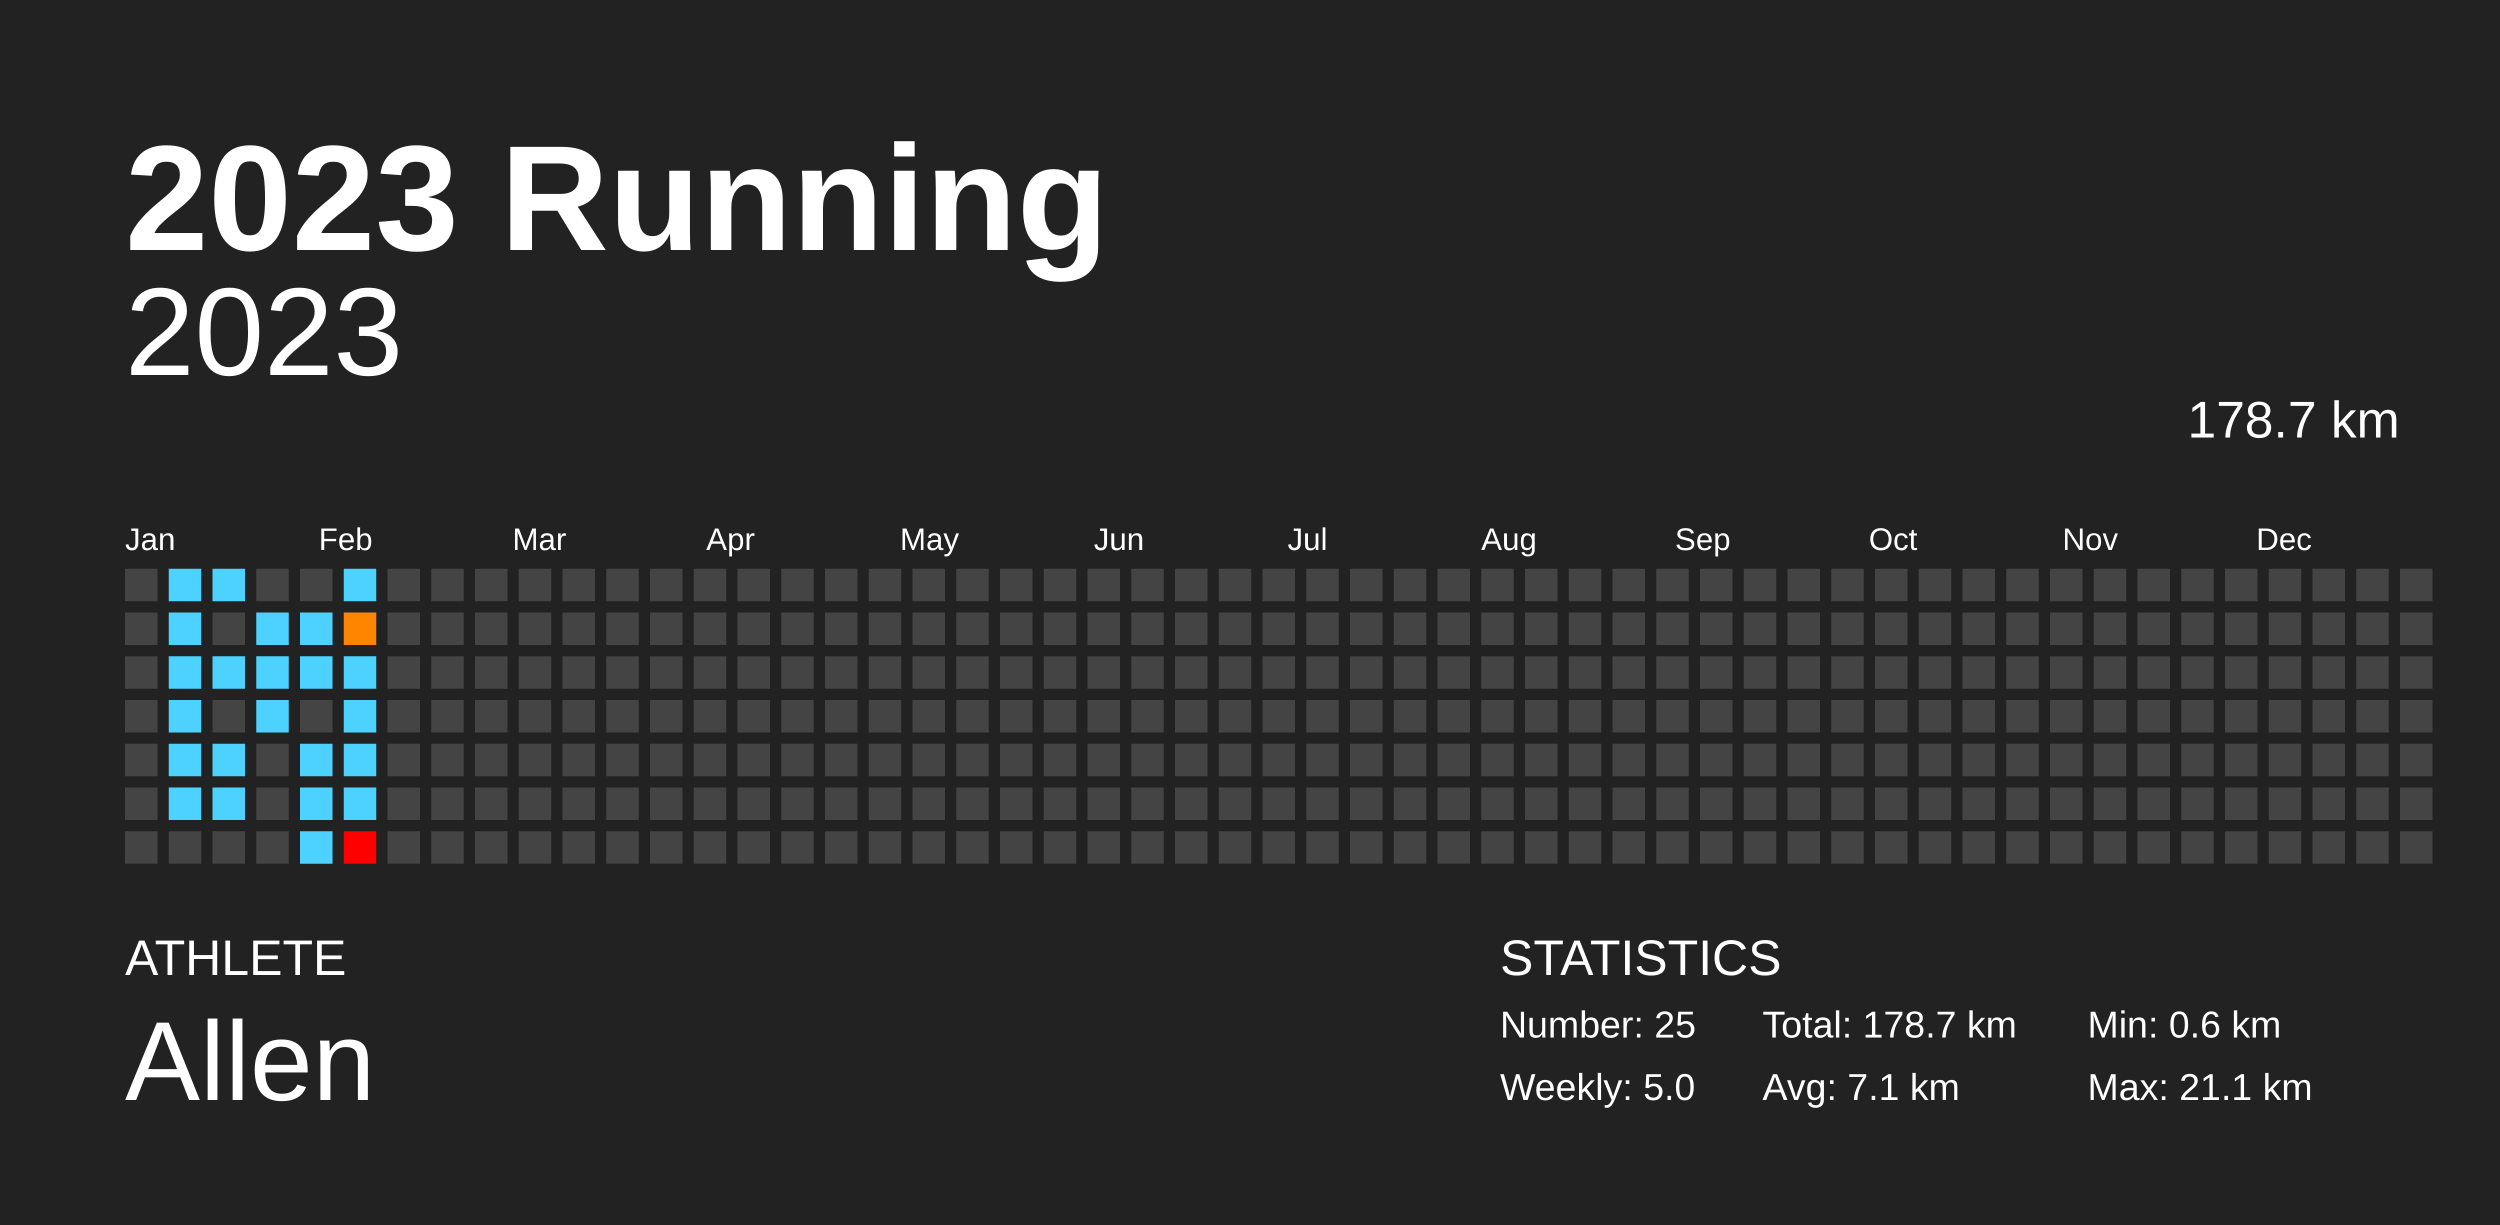
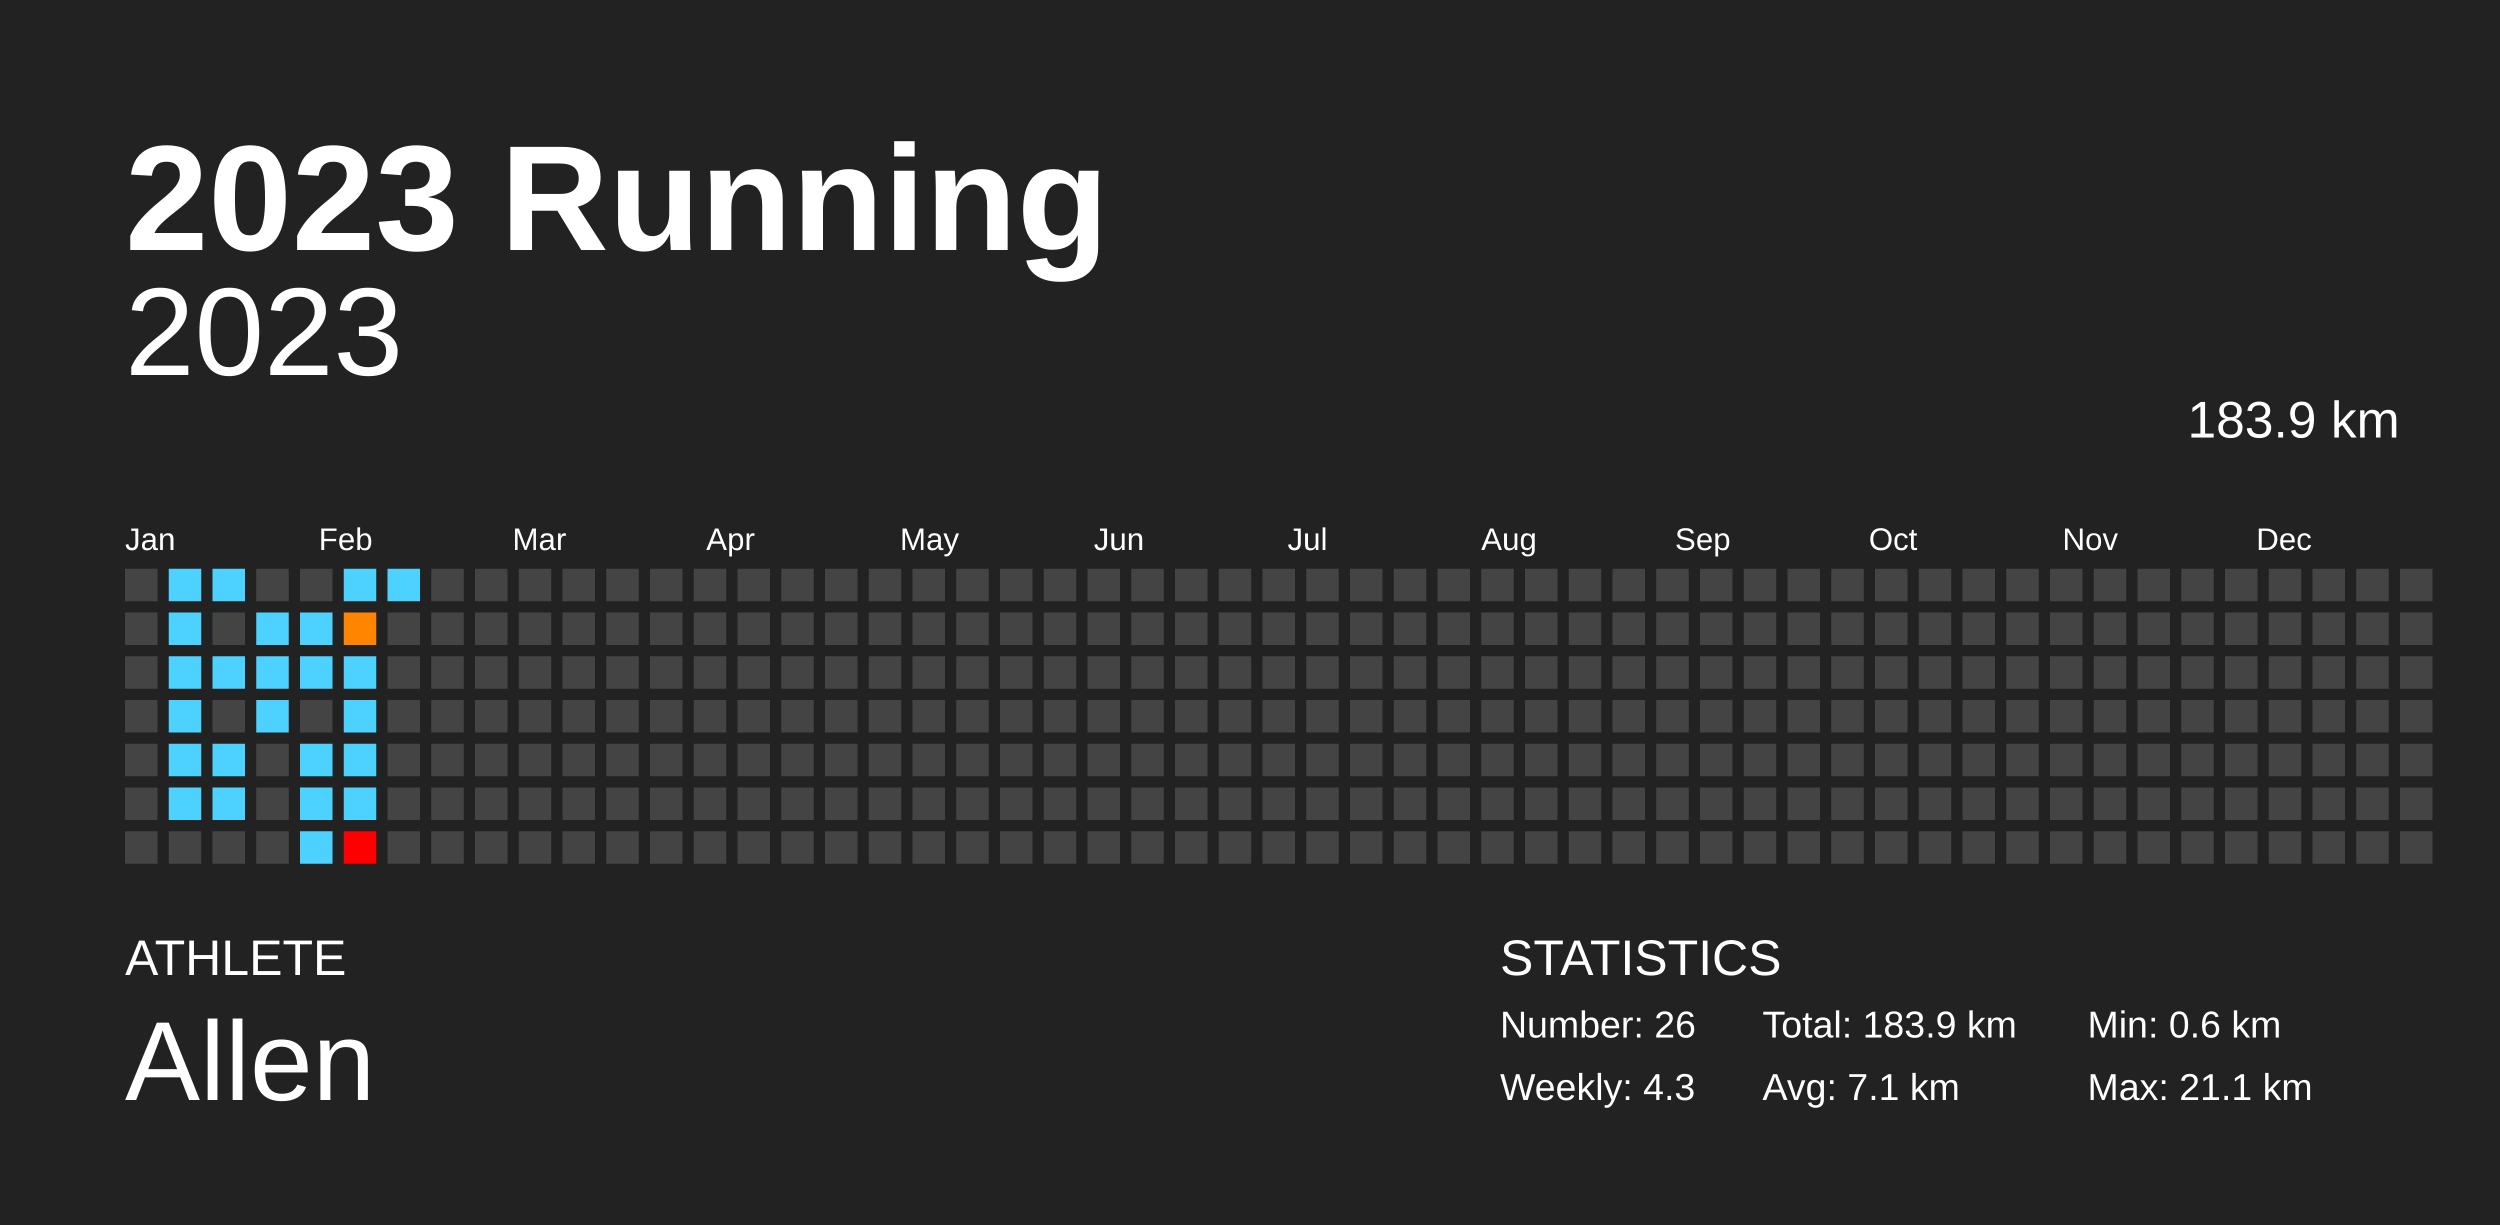
<svg xmlns="http://www.w3.org/2000/svg" baseProfile="full" height="98mm" version="1.1" viewBox="0,0,200,98" width="200mm">
  <defs />
  <rect fill="#222222" height="98" width="200" x="0" y="0" />
  <text fill="#FFFFFF" style="font-size:12px; font-family:Arial; font-weight:bold;" x="10" y="20">2023 Running</text>
  <text fill="#FFFFFF" style="font-size:4px; font-family:Arial" x="10" y="78">ATHLETE</text>
  <text fill="#FFFFFF" style="font-size:9px; font-family:Arial" x="10" y="88">Allen</text>
  <text fill="#FFFFFF" style="font-size:4px; font-family:Arial" x="120" y="78">STATISTICS</text>
-   <text fill="#FFFFFF" style="font-size:3px; font-family:Arial" x="120" y="83">Number: 25</text>
-   <text fill="#FFFFFF" style="font-size:3px; font-family:Arial" x="120" y="88">Weekly: 5.0</text>
-   <text fill="#FFFFFF" style="font-size:3px; font-family:Arial" x="141" y="83">Total: 178.7 km</text>
+   <text fill="#FFFFFF" style="font-size:3px; font-family:Arial" x="120" y="83">Number: 26</text>
+   <text fill="#FFFFFF" style="font-size:3px; font-family:Arial" x="120" y="88">Weekly: 4.3</text>
+   <text fill="#FFFFFF" style="font-size:3px; font-family:Arial" x="141" y="83">Total: 183.9 km</text>
  <text fill="#FFFFFF" style="font-size:3px; font-family:Arial" x="141" y="88">Avg: 7.1 km</text>
  <text fill="#FFFFFF" style="font-size:3px; font-family:Arial" x="167" y="83">Min: 0.6 km</text>
  <text fill="#FFFFFF" style="font-size:3px; font-family:Arial" x="167" y="88">Max: 21.1 km</text>
  <text alignment-baseline="hanging" fill="#FFFFFF" style="font-size:10.0px; font-family:Arial;" x="10" y="30">2023</text>
-   <text alignment-baseline="hanging" fill="#FFFFFF" style="font-size:4.125px; font-family:Arial;" x="175" y="35">178.7 km</text>
+   <text alignment-baseline="hanging" fill="#FFFFFF" style="font-size:4.125px; font-family:Arial;" x="175" y="35">183.9 km</text>
  <text fill="#FFFFFF" style="font-size:2.5px; font-family:Arial" x="10.0" y="44">Jan</text>
  <text fill="#FFFFFF" style="font-size:2.5px; font-family:Arial" x="25.5" y="44">Feb</text>
  <text fill="#FFFFFF" style="font-size:2.5px; font-family:Arial" x="41.0" y="44">Mar</text>
  <text fill="#FFFFFF" style="font-size:2.5px; font-family:Arial" x="56.5" y="44">Apr</text>
  <text fill="#FFFFFF" style="font-size:2.5px; font-family:Arial" x="72.0" y="44">May</text>
  <text fill="#FFFFFF" style="font-size:2.5px; font-family:Arial" x="87.5" y="44">Jun</text>
  <text fill="#FFFFFF" style="font-size:2.5px; font-family:Arial" x="103.0" y="44">Jul</text>
  <text fill="#FFFFFF" style="font-size:2.5px; font-family:Arial" x="118.5" y="44">Aug</text>
  <text fill="#FFFFFF" style="font-size:2.5px; font-family:Arial" x="134.0" y="44">Sep</text>
  <text fill="#FFFFFF" style="font-size:2.5px; font-family:Arial" x="149.5" y="44">Oct</text>
  <text fill="#FFFFFF" style="font-size:2.5px; font-family:Arial" x="165.0" y="44">Nov</text>
  <text fill="#FFFFFF" style="font-size:2.5px; font-family:Arial" x="180.5" y="44">Dec</text>
  <rect fill="#444444" height="2.6" width="2.6" x="10.0" y="45.5" />
  <rect fill="#444444" height="2.6" width="2.6" x="10.0" y="49.0" />
  <rect fill="#444444" height="2.6" width="2.6" x="10.0" y="52.5" />
  <rect fill="#444444" height="2.6" width="2.6" x="10.0" y="56.0" />
  <rect fill="#444444" height="2.6" width="2.6" x="10.0" y="59.5" />
  <rect fill="#444444" height="2.6" width="2.6" x="10.0" y="63.0" />
  <rect fill="#444444" height="2.6" width="2.6" x="10.0" y="66.5" />
  <rect fill="#4dd2ff" height="2.6" width="2.6" x="13.5" y="45.5" />
  <rect fill="#4dd2ff" height="2.6" width="2.6" x="13.5" y="49.0" />
  <rect fill="#4dd2ff" height="2.6" width="2.6" x="13.5" y="52.5" />
  <rect fill="#4dd2ff" height="2.6" width="2.6" x="13.5" y="56.0" />
  <rect fill="#4dd2ff" height="2.6" width="2.6" x="13.5" y="59.5" />
  <rect fill="#4dd2ff" height="2.6" width="2.6" x="13.5" y="63.0" />
  <rect fill="#444444" height="2.6" width="2.6" x="13.5" y="66.5" />
  <rect fill="#4dd2ff" height="2.6" width="2.6" x="17.0" y="45.5" />
  <rect fill="#444444" height="2.6" width="2.6" x="17.0" y="49.0" />
  <rect fill="#4dd2ff" height="2.6" width="2.6" x="17.0" y="52.5" />
  <rect fill="#444444" height="2.6" width="2.6" x="17.0" y="56.0" />
  <rect fill="#4dd2ff" height="2.6" width="2.6" x="17.0" y="59.5" />
  <rect fill="#4dd2ff" height="2.6" width="2.6" x="17.0" y="63.0" />
  <rect fill="#444444" height="2.6" width="2.6" x="17.0" y="66.5" />
  <rect fill="#444444" height="2.6" width="2.6" x="20.5" y="45.5" />
  <rect fill="#4dd2ff" height="2.6" width="2.6" x="20.5" y="49.0" />
  <rect fill="#4dd2ff" height="2.6" width="2.6" x="20.5" y="52.5" />
  <rect fill="#4dd2ff" height="2.6" width="2.6" x="20.5" y="56.0" />
  <rect fill="#444444" height="2.6" width="2.6" x="20.5" y="59.5" />
  <rect fill="#444444" height="2.6" width="2.6" x="20.5" y="63.0" />
  <rect fill="#444444" height="2.6" width="2.6" x="20.5" y="66.5" />
  <rect fill="#444444" height="2.6" width="2.6" x="24.0" y="45.5" />
  <rect fill="#4dd2ff" height="2.6" width="2.6" x="24.0" y="49.0" />
  <rect fill="#4dd2ff" height="2.6" width="2.6" x="24.0" y="52.5" />
  <rect fill="#444444" height="2.6" width="2.6" x="24.0" y="56.0" />
  <rect fill="#4dd2ff" height="2.6" width="2.6" x="24.0" y="59.5" />
  <rect fill="#4dd2ff" height="2.6" width="2.6" x="24.0" y="63.0" />
  <rect fill="#4dd2ff" height="2.6" width="2.6" x="24.0" y="66.5" />
  <rect fill="#4dd2ff" height="2.6" width="2.6" x="27.5" y="45.5" />
  <rect fill="#ff8500" height="2.6" width="2.6" x="27.5" y="49.0" />
  <rect fill="#4dd2ff" height="2.6" width="2.6" x="27.5" y="52.5" />
  <rect fill="#4dd2ff" height="2.6" width="2.6" x="27.5" y="56.0" />
  <rect fill="#4dd2ff" height="2.6" width="2.6" x="27.5" y="59.5" />
  <rect fill="#4dd2ff" height="2.6" width="2.6" x="27.5" y="63.0" />
  <rect fill="red" height="2.6" width="2.6" x="27.5" y="66.5" />
-   <rect fill="#444444" height="2.6" width="2.6" x="31.0" y="45.5" />
+   <rect fill="#4dd2ff" height="2.6" width="2.6" x="31.0" y="45.5" />
  <rect fill="#444444" height="2.6" width="2.6" x="31.0" y="49.0" />
  <rect fill="#444444" height="2.6" width="2.6" x="31.0" y="52.5" />
  <rect fill="#444444" height="2.6" width="2.6" x="31.0" y="56.0" />
  <rect fill="#444444" height="2.6" width="2.6" x="31.0" y="59.5" />
  <rect fill="#444444" height="2.6" width="2.6" x="31.0" y="63.0" />
  <rect fill="#444444" height="2.6" width="2.6" x="31.0" y="66.5" />
  <rect fill="#444444" height="2.6" width="2.6" x="34.5" y="45.5" />
  <rect fill="#444444" height="2.6" width="2.6" x="34.5" y="49.0" />
  <rect fill="#444444" height="2.6" width="2.6" x="34.5" y="52.5" />
  <rect fill="#444444" height="2.6" width="2.6" x="34.5" y="56.0" />
  <rect fill="#444444" height="2.6" width="2.6" x="34.5" y="59.5" />
  <rect fill="#444444" height="2.6" width="2.6" x="34.5" y="63.0" />
  <rect fill="#444444" height="2.6" width="2.6" x="34.5" y="66.5" />
  <rect fill="#444444" height="2.6" width="2.6" x="38.0" y="45.5" />
  <rect fill="#444444" height="2.6" width="2.6" x="38.0" y="49.0" />
  <rect fill="#444444" height="2.6" width="2.6" x="38.0" y="52.5" />
  <rect fill="#444444" height="2.6" width="2.6" x="38.0" y="56.0" />
  <rect fill="#444444" height="2.6" width="2.6" x="38.0" y="59.5" />
  <rect fill="#444444" height="2.6" width="2.6" x="38.0" y="63.0" />
  <rect fill="#444444" height="2.6" width="2.6" x="38.0" y="66.5" />
  <rect fill="#444444" height="2.6" width="2.6" x="41.5" y="45.5" />
  <rect fill="#444444" height="2.6" width="2.6" x="41.5" y="49.0" />
  <rect fill="#444444" height="2.6" width="2.6" x="41.5" y="52.5" />
  <rect fill="#444444" height="2.6" width="2.6" x="41.5" y="56.0" />
  <rect fill="#444444" height="2.6" width="2.6" x="41.5" y="59.5" />
  <rect fill="#444444" height="2.6" width="2.6" x="41.5" y="63.0" />
  <rect fill="#444444" height="2.6" width="2.6" x="41.5" y="66.5" />
  <rect fill="#444444" height="2.6" width="2.6" x="45.0" y="45.5" />
  <rect fill="#444444" height="2.6" width="2.6" x="45.0" y="49.0" />
  <rect fill="#444444" height="2.6" width="2.6" x="45.0" y="52.5" />
  <rect fill="#444444" height="2.6" width="2.6" x="45.0" y="56.0" />
  <rect fill="#444444" height="2.6" width="2.6" x="45.0" y="59.5" />
  <rect fill="#444444" height="2.6" width="2.6" x="45.0" y="63.0" />
  <rect fill="#444444" height="2.6" width="2.6" x="45.0" y="66.5" />
  <rect fill="#444444" height="2.6" width="2.6" x="48.5" y="45.5" />
  <rect fill="#444444" height="2.6" width="2.6" x="48.5" y="49.0" />
  <rect fill="#444444" height="2.6" width="2.6" x="48.5" y="52.5" />
  <rect fill="#444444" height="2.6" width="2.6" x="48.5" y="56.0" />
  <rect fill="#444444" height="2.6" width="2.6" x="48.5" y="59.5" />
  <rect fill="#444444" height="2.6" width="2.6" x="48.5" y="63.0" />
  <rect fill="#444444" height="2.6" width="2.6" x="48.5" y="66.5" />
  <rect fill="#444444" height="2.6" width="2.6" x="52.0" y="45.5" />
  <rect fill="#444444" height="2.6" width="2.6" x="52.0" y="49.0" />
  <rect fill="#444444" height="2.6" width="2.6" x="52.0" y="52.5" />
  <rect fill="#444444" height="2.6" width="2.6" x="52.0" y="56.0" />
  <rect fill="#444444" height="2.6" width="2.6" x="52.0" y="59.5" />
  <rect fill="#444444" height="2.6" width="2.6" x="52.0" y="63.0" />
  <rect fill="#444444" height="2.6" width="2.6" x="52.0" y="66.5" />
  <rect fill="#444444" height="2.6" width="2.6" x="55.5" y="45.5" />
  <rect fill="#444444" height="2.6" width="2.6" x="55.5" y="49.0" />
  <rect fill="#444444" height="2.6" width="2.6" x="55.5" y="52.5" />
  <rect fill="#444444" height="2.6" width="2.6" x="55.5" y="56.0" />
  <rect fill="#444444" height="2.6" width="2.6" x="55.5" y="59.5" />
  <rect fill="#444444" height="2.6" width="2.6" x="55.5" y="63.0" />
  <rect fill="#444444" height="2.6" width="2.6" x="55.5" y="66.5" />
  <rect fill="#444444" height="2.6" width="2.6" x="59.0" y="45.5" />
  <rect fill="#444444" height="2.6" width="2.6" x="59.0" y="49.0" />
  <rect fill="#444444" height="2.6" width="2.6" x="59.0" y="52.5" />
  <rect fill="#444444" height="2.6" width="2.6" x="59.0" y="56.0" />
  <rect fill="#444444" height="2.6" width="2.6" x="59.0" y="59.5" />
  <rect fill="#444444" height="2.6" width="2.6" x="59.0" y="63.0" />
  <rect fill="#444444" height="2.6" width="2.6" x="59.0" y="66.5" />
  <rect fill="#444444" height="2.6" width="2.6" x="62.5" y="45.5" />
  <rect fill="#444444" height="2.6" width="2.6" x="62.5" y="49.0" />
  <rect fill="#444444" height="2.6" width="2.6" x="62.5" y="52.5" />
  <rect fill="#444444" height="2.6" width="2.6" x="62.5" y="56.0" />
  <rect fill="#444444" height="2.6" width="2.6" x="62.5" y="59.5" />
  <rect fill="#444444" height="2.6" width="2.6" x="62.5" y="63.0" />
  <rect fill="#444444" height="2.6" width="2.6" x="62.5" y="66.5" />
  <rect fill="#444444" height="2.6" width="2.6" x="66.0" y="45.5" />
  <rect fill="#444444" height="2.6" width="2.6" x="66.0" y="49.0" />
  <rect fill="#444444" height="2.6" width="2.6" x="66.0" y="52.5" />
  <rect fill="#444444" height="2.6" width="2.6" x="66.0" y="56.0" />
  <rect fill="#444444" height="2.6" width="2.6" x="66.0" y="59.5" />
  <rect fill="#444444" height="2.6" width="2.6" x="66.0" y="63.0" />
  <rect fill="#444444" height="2.6" width="2.6" x="66.0" y="66.5" />
  <rect fill="#444444" height="2.6" width="2.6" x="69.5" y="45.5" />
  <rect fill="#444444" height="2.6" width="2.6" x="69.5" y="49.0" />
  <rect fill="#444444" height="2.6" width="2.6" x="69.5" y="52.5" />
  <rect fill="#444444" height="2.6" width="2.6" x="69.5" y="56.0" />
  <rect fill="#444444" height="2.6" width="2.6" x="69.5" y="59.5" />
  <rect fill="#444444" height="2.6" width="2.6" x="69.5" y="63.0" />
  <rect fill="#444444" height="2.6" width="2.6" x="69.5" y="66.5" />
  <rect fill="#444444" height="2.6" width="2.6" x="73.0" y="45.5" />
  <rect fill="#444444" height="2.6" width="2.6" x="73.0" y="49.0" />
  <rect fill="#444444" height="2.6" width="2.6" x="73.0" y="52.5" />
  <rect fill="#444444" height="2.6" width="2.6" x="73.0" y="56.0" />
  <rect fill="#444444" height="2.6" width="2.6" x="73.0" y="59.5" />
  <rect fill="#444444" height="2.6" width="2.6" x="73.0" y="63.0" />
  <rect fill="#444444" height="2.6" width="2.6" x="73.0" y="66.5" />
  <rect fill="#444444" height="2.6" width="2.6" x="76.5" y="45.5" />
  <rect fill="#444444" height="2.6" width="2.6" x="76.5" y="49.0" />
  <rect fill="#444444" height="2.6" width="2.6" x="76.5" y="52.5" />
  <rect fill="#444444" height="2.6" width="2.6" x="76.5" y="56.0" />
  <rect fill="#444444" height="2.6" width="2.6" x="76.5" y="59.5" />
  <rect fill="#444444" height="2.6" width="2.6" x="76.5" y="63.0" />
  <rect fill="#444444" height="2.6" width="2.6" x="76.5" y="66.5" />
  <rect fill="#444444" height="2.6" width="2.6" x="80.0" y="45.5" />
  <rect fill="#444444" height="2.6" width="2.6" x="80.0" y="49.0" />
  <rect fill="#444444" height="2.6" width="2.6" x="80.0" y="52.5" />
  <rect fill="#444444" height="2.6" width="2.6" x="80.0" y="56.0" />
  <rect fill="#444444" height="2.6" width="2.6" x="80.0" y="59.5" />
  <rect fill="#444444" height="2.6" width="2.6" x="80.0" y="63.0" />
  <rect fill="#444444" height="2.6" width="2.6" x="80.0" y="66.5" />
  <rect fill="#444444" height="2.6" width="2.6" x="83.5" y="45.5" />
  <rect fill="#444444" height="2.6" width="2.6" x="83.5" y="49.0" />
  <rect fill="#444444" height="2.6" width="2.6" x="83.5" y="52.5" />
  <rect fill="#444444" height="2.6" width="2.6" x="83.5" y="56.0" />
  <rect fill="#444444" height="2.6" width="2.6" x="83.5" y="59.5" />
  <rect fill="#444444" height="2.6" width="2.6" x="83.5" y="63.0" />
  <rect fill="#444444" height="2.6" width="2.6" x="83.5" y="66.5" />
  <rect fill="#444444" height="2.6" width="2.6" x="87.0" y="45.5" />
  <rect fill="#444444" height="2.6" width="2.6" x="87.0" y="49.0" />
  <rect fill="#444444" height="2.6" width="2.6" x="87.0" y="52.5" />
  <rect fill="#444444" height="2.6" width="2.6" x="87.0" y="56.0" />
  <rect fill="#444444" height="2.6" width="2.6" x="87.0" y="59.5" />
  <rect fill="#444444" height="2.6" width="2.6" x="87.0" y="63.0" />
  <rect fill="#444444" height="2.6" width="2.6" x="87.0" y="66.5" />
  <rect fill="#444444" height="2.6" width="2.6" x="90.5" y="45.5" />
  <rect fill="#444444" height="2.6" width="2.6" x="90.5" y="49.0" />
  <rect fill="#444444" height="2.6" width="2.6" x="90.5" y="52.5" />
  <rect fill="#444444" height="2.6" width="2.6" x="90.5" y="56.0" />
  <rect fill="#444444" height="2.6" width="2.6" x="90.5" y="59.5" />
  <rect fill="#444444" height="2.6" width="2.6" x="90.5" y="63.0" />
  <rect fill="#444444" height="2.6" width="2.6" x="90.5" y="66.5" />
  <rect fill="#444444" height="2.6" width="2.6" x="94.0" y="45.5" />
  <rect fill="#444444" height="2.6" width="2.6" x="94.0" y="49.0" />
  <rect fill="#444444" height="2.6" width="2.6" x="94.0" y="52.5" />
  <rect fill="#444444" height="2.6" width="2.6" x="94.0" y="56.0" />
  <rect fill="#444444" height="2.6" width="2.6" x="94.0" y="59.5" />
  <rect fill="#444444" height="2.6" width="2.6" x="94.0" y="63.0" />
  <rect fill="#444444" height="2.6" width="2.6" x="94.0" y="66.5" />
  <rect fill="#444444" height="2.6" width="2.6" x="97.5" y="45.5" />
  <rect fill="#444444" height="2.6" width="2.6" x="97.5" y="49.0" />
  <rect fill="#444444" height="2.6" width="2.6" x="97.5" y="52.5" />
  <rect fill="#444444" height="2.6" width="2.6" x="97.5" y="56.0" />
  <rect fill="#444444" height="2.6" width="2.6" x="97.5" y="59.5" />
  <rect fill="#444444" height="2.6" width="2.6" x="97.5" y="63.0" />
  <rect fill="#444444" height="2.6" width="2.6" x="97.5" y="66.5" />
  <rect fill="#444444" height="2.6" width="2.6" x="101.0" y="45.5" />
  <rect fill="#444444" height="2.6" width="2.6" x="101.0" y="49.0" />
  <rect fill="#444444" height="2.6" width="2.6" x="101.0" y="52.5" />
  <rect fill="#444444" height="2.6" width="2.6" x="101.0" y="56.0" />
  <rect fill="#444444" height="2.6" width="2.6" x="101.0" y="59.5" />
  <rect fill="#444444" height="2.6" width="2.6" x="101.0" y="63.0" />
  <rect fill="#444444" height="2.6" width="2.6" x="101.0" y="66.5" />
  <rect fill="#444444" height="2.6" width="2.6" x="104.5" y="45.5" />
  <rect fill="#444444" height="2.6" width="2.6" x="104.5" y="49.0" />
  <rect fill="#444444" height="2.6" width="2.6" x="104.5" y="52.5" />
  <rect fill="#444444" height="2.6" width="2.6" x="104.5" y="56.0" />
  <rect fill="#444444" height="2.6" width="2.6" x="104.5" y="59.5" />
  <rect fill="#444444" height="2.6" width="2.6" x="104.5" y="63.0" />
  <rect fill="#444444" height="2.6" width="2.6" x="104.5" y="66.5" />
  <rect fill="#444444" height="2.6" width="2.6" x="108.0" y="45.5" />
  <rect fill="#444444" height="2.6" width="2.6" x="108.0" y="49.0" />
  <rect fill="#444444" height="2.6" width="2.6" x="108.0" y="52.5" />
  <rect fill="#444444" height="2.6" width="2.6" x="108.0" y="56.0" />
  <rect fill="#444444" height="2.6" width="2.6" x="108.0" y="59.5" />
  <rect fill="#444444" height="2.6" width="2.6" x="108.0" y="63.0" />
  <rect fill="#444444" height="2.6" width="2.6" x="108.0" y="66.5" />
  <rect fill="#444444" height="2.6" width="2.6" x="111.5" y="45.5" />
  <rect fill="#444444" height="2.6" width="2.6" x="111.5" y="49.0" />
  <rect fill="#444444" height="2.6" width="2.6" x="111.5" y="52.5" />
  <rect fill="#444444" height="2.6" width="2.6" x="111.5" y="56.0" />
  <rect fill="#444444" height="2.6" width="2.6" x="111.5" y="59.5" />
  <rect fill="#444444" height="2.6" width="2.6" x="111.5" y="63.0" />
  <rect fill="#444444" height="2.6" width="2.6" x="111.5" y="66.5" />
  <rect fill="#444444" height="2.6" width="2.6" x="115.0" y="45.5" />
  <rect fill="#444444" height="2.6" width="2.6" x="115.0" y="49.0" />
  <rect fill="#444444" height="2.6" width="2.6" x="115.0" y="52.5" />
  <rect fill="#444444" height="2.6" width="2.6" x="115.0" y="56.0" />
  <rect fill="#444444" height="2.6" width="2.6" x="115.0" y="59.5" />
  <rect fill="#444444" height="2.6" width="2.6" x="115.0" y="63.0" />
  <rect fill="#444444" height="2.6" width="2.6" x="115.0" y="66.5" />
  <rect fill="#444444" height="2.6" width="2.6" x="118.5" y="45.5" />
  <rect fill="#444444" height="2.6" width="2.6" x="118.5" y="49.0" />
  <rect fill="#444444" height="2.6" width="2.6" x="118.5" y="52.5" />
  <rect fill="#444444" height="2.6" width="2.6" x="118.5" y="56.0" />
  <rect fill="#444444" height="2.6" width="2.6" x="118.5" y="59.5" />
  <rect fill="#444444" height="2.6" width="2.6" x="118.5" y="63.0" />
  <rect fill="#444444" height="2.6" width="2.6" x="118.5" y="66.5" />
  <rect fill="#444444" height="2.6" width="2.6" x="122.0" y="45.5" />
  <rect fill="#444444" height="2.6" width="2.6" x="122.0" y="49.0" />
  <rect fill="#444444" height="2.6" width="2.6" x="122.0" y="52.5" />
  <rect fill="#444444" height="2.6" width="2.6" x="122.0" y="56.0" />
  <rect fill="#444444" height="2.6" width="2.6" x="122.0" y="59.5" />
  <rect fill="#444444" height="2.6" width="2.6" x="122.0" y="63.0" />
  <rect fill="#444444" height="2.6" width="2.6" x="122.0" y="66.5" />
  <rect fill="#444444" height="2.6" width="2.6" x="125.5" y="45.5" />
  <rect fill="#444444" height="2.6" width="2.6" x="125.5" y="49.0" />
  <rect fill="#444444" height="2.6" width="2.6" x="125.5" y="52.5" />
  <rect fill="#444444" height="2.6" width="2.6" x="125.5" y="56.0" />
  <rect fill="#444444" height="2.6" width="2.6" x="125.5" y="59.5" />
  <rect fill="#444444" height="2.6" width="2.6" x="125.5" y="63.0" />
  <rect fill="#444444" height="2.6" width="2.6" x="125.5" y="66.5" />
  <rect fill="#444444" height="2.6" width="2.6" x="129.0" y="45.5" />
  <rect fill="#444444" height="2.6" width="2.6" x="129.0" y="49.0" />
  <rect fill="#444444" height="2.6" width="2.6" x="129.0" y="52.5" />
  <rect fill="#444444" height="2.6" width="2.6" x="129.0" y="56.0" />
  <rect fill="#444444" height="2.6" width="2.6" x="129.0" y="59.5" />
  <rect fill="#444444" height="2.6" width="2.6" x="129.0" y="63.0" />
  <rect fill="#444444" height="2.6" width="2.6" x="129.0" y="66.5" />
  <rect fill="#444444" height="2.6" width="2.6" x="132.5" y="45.5" />
  <rect fill="#444444" height="2.6" width="2.6" x="132.5" y="49.0" />
  <rect fill="#444444" height="2.6" width="2.6" x="132.5" y="52.5" />
  <rect fill="#444444" height="2.6" width="2.6" x="132.5" y="56.0" />
  <rect fill="#444444" height="2.6" width="2.6" x="132.5" y="59.5" />
  <rect fill="#444444" height="2.6" width="2.6" x="132.5" y="63.0" />
  <rect fill="#444444" height="2.6" width="2.6" x="132.5" y="66.5" />
  <rect fill="#444444" height="2.6" width="2.6" x="136.0" y="45.5" />
  <rect fill="#444444" height="2.6" width="2.6" x="136.0" y="49.0" />
  <rect fill="#444444" height="2.6" width="2.6" x="136.0" y="52.5" />
  <rect fill="#444444" height="2.6" width="2.6" x="136.0" y="56.0" />
  <rect fill="#444444" height="2.6" width="2.6" x="136.0" y="59.5" />
  <rect fill="#444444" height="2.6" width="2.6" x="136.0" y="63.0" />
  <rect fill="#444444" height="2.6" width="2.6" x="136.0" y="66.5" />
  <rect fill="#444444" height="2.6" width="2.6" x="139.5" y="45.5" />
  <rect fill="#444444" height="2.6" width="2.6" x="139.5" y="49.0" />
  <rect fill="#444444" height="2.6" width="2.6" x="139.5" y="52.5" />
  <rect fill="#444444" height="2.6" width="2.6" x="139.5" y="56.0" />
  <rect fill="#444444" height="2.6" width="2.6" x="139.5" y="59.5" />
  <rect fill="#444444" height="2.6" width="2.6" x="139.5" y="63.0" />
  <rect fill="#444444" height="2.6" width="2.6" x="139.5" y="66.5" />
  <rect fill="#444444" height="2.6" width="2.6" x="143.0" y="45.5" />
  <rect fill="#444444" height="2.6" width="2.6" x="143.0" y="49.0" />
  <rect fill="#444444" height="2.6" width="2.6" x="143.0" y="52.5" />
  <rect fill="#444444" height="2.6" width="2.6" x="143.0" y="56.0" />
  <rect fill="#444444" height="2.6" width="2.6" x="143.0" y="59.5" />
  <rect fill="#444444" height="2.6" width="2.6" x="143.0" y="63.0" />
  <rect fill="#444444" height="2.6" width="2.6" x="143.0" y="66.5" />
  <rect fill="#444444" height="2.6" width="2.6" x="146.5" y="45.5" />
  <rect fill="#444444" height="2.6" width="2.6" x="146.5" y="49.0" />
  <rect fill="#444444" height="2.6" width="2.6" x="146.5" y="52.5" />
  <rect fill="#444444" height="2.6" width="2.6" x="146.5" y="56.0" />
  <rect fill="#444444" height="2.6" width="2.6" x="146.5" y="59.5" />
  <rect fill="#444444" height="2.6" width="2.6" x="146.5" y="63.0" />
  <rect fill="#444444" height="2.6" width="2.6" x="146.5" y="66.5" />
  <rect fill="#444444" height="2.6" width="2.6" x="150.0" y="45.5" />
  <rect fill="#444444" height="2.6" width="2.6" x="150.0" y="49.0" />
  <rect fill="#444444" height="2.6" width="2.6" x="150.0" y="52.5" />
  <rect fill="#444444" height="2.6" width="2.6" x="150.0" y="56.0" />
  <rect fill="#444444" height="2.6" width="2.6" x="150.0" y="59.5" />
  <rect fill="#444444" height="2.6" width="2.6" x="150.0" y="63.0" />
  <rect fill="#444444" height="2.6" width="2.6" x="150.0" y="66.5" />
  <rect fill="#444444" height="2.6" width="2.6" x="153.5" y="45.5" />
  <rect fill="#444444" height="2.6" width="2.6" x="153.5" y="49.0" />
  <rect fill="#444444" height="2.6" width="2.6" x="153.5" y="52.5" />
  <rect fill="#444444" height="2.6" width="2.6" x="153.5" y="56.0" />
  <rect fill="#444444" height="2.6" width="2.6" x="153.5" y="59.5" />
  <rect fill="#444444" height="2.6" width="2.6" x="153.5" y="63.0" />
  <rect fill="#444444" height="2.6" width="2.6" x="153.5" y="66.5" />
  <rect fill="#444444" height="2.6" width="2.6" x="157.0" y="45.5" />
  <rect fill="#444444" height="2.6" width="2.6" x="157.0" y="49.0" />
  <rect fill="#444444" height="2.6" width="2.6" x="157.0" y="52.5" />
  <rect fill="#444444" height="2.6" width="2.6" x="157.0" y="56.0" />
  <rect fill="#444444" height="2.6" width="2.6" x="157.0" y="59.5" />
  <rect fill="#444444" height="2.6" width="2.6" x="157.0" y="63.0" />
  <rect fill="#444444" height="2.6" width="2.6" x="157.0" y="66.5" />
  <rect fill="#444444" height="2.6" width="2.6" x="160.5" y="45.5" />
  <rect fill="#444444" height="2.6" width="2.6" x="160.5" y="49.0" />
  <rect fill="#444444" height="2.6" width="2.6" x="160.5" y="52.5" />
  <rect fill="#444444" height="2.6" width="2.6" x="160.5" y="56.0" />
  <rect fill="#444444" height="2.6" width="2.6" x="160.5" y="59.5" />
  <rect fill="#444444" height="2.6" width="2.6" x="160.5" y="63.0" />
  <rect fill="#444444" height="2.6" width="2.6" x="160.5" y="66.5" />
  <rect fill="#444444" height="2.6" width="2.6" x="164.0" y="45.5" />
  <rect fill="#444444" height="2.6" width="2.6" x="164.0" y="49.0" />
  <rect fill="#444444" height="2.6" width="2.6" x="164.0" y="52.5" />
  <rect fill="#444444" height="2.6" width="2.6" x="164.0" y="56.0" />
  <rect fill="#444444" height="2.6" width="2.6" x="164.0" y="59.5" />
  <rect fill="#444444" height="2.6" width="2.6" x="164.0" y="63.0" />
  <rect fill="#444444" height="2.6" width="2.6" x="164.0" y="66.5" />
  <rect fill="#444444" height="2.6" width="2.6" x="167.5" y="45.5" />
  <rect fill="#444444" height="2.6" width="2.6" x="167.5" y="49.0" />
  <rect fill="#444444" height="2.6" width="2.6" x="167.5" y="52.5" />
  <rect fill="#444444" height="2.6" width="2.6" x="167.5" y="56.0" />
  <rect fill="#444444" height="2.6" width="2.6" x="167.5" y="59.5" />
  <rect fill="#444444" height="2.6" width="2.6" x="167.5" y="63.0" />
  <rect fill="#444444" height="2.6" width="2.6" x="167.5" y="66.5" />
  <rect fill="#444444" height="2.6" width="2.6" x="171.0" y="45.5" />
  <rect fill="#444444" height="2.6" width="2.6" x="171.0" y="49.0" />
  <rect fill="#444444" height="2.6" width="2.6" x="171.0" y="52.5" />
  <rect fill="#444444" height="2.6" width="2.6" x="171.0" y="56.0" />
  <rect fill="#444444" height="2.6" width="2.6" x="171.0" y="59.5" />
  <rect fill="#444444" height="2.6" width="2.6" x="171.0" y="63.0" />
  <rect fill="#444444" height="2.6" width="2.6" x="171.0" y="66.5" />
  <rect fill="#444444" height="2.6" width="2.6" x="174.5" y="45.5" />
  <rect fill="#444444" height="2.6" width="2.6" x="174.5" y="49.0" />
  <rect fill="#444444" height="2.6" width="2.6" x="174.5" y="52.5" />
  <rect fill="#444444" height="2.6" width="2.6" x="174.5" y="56.0" />
  <rect fill="#444444" height="2.6" width="2.6" x="174.5" y="59.5" />
  <rect fill="#444444" height="2.6" width="2.6" x="174.5" y="63.0" />
  <rect fill="#444444" height="2.6" width="2.6" x="174.5" y="66.5" />
  <rect fill="#444444" height="2.6" width="2.6" x="178.0" y="45.5" />
  <rect fill="#444444" height="2.6" width="2.6" x="178.0" y="49.0" />
  <rect fill="#444444" height="2.6" width="2.6" x="178.0" y="52.5" />
  <rect fill="#444444" height="2.6" width="2.6" x="178.0" y="56.0" />
  <rect fill="#444444" height="2.6" width="2.6" x="178.0" y="59.5" />
  <rect fill="#444444" height="2.6" width="2.6" x="178.0" y="63.0" />
  <rect fill="#444444" height="2.6" width="2.6" x="178.0" y="66.5" />
  <rect fill="#444444" height="2.6" width="2.6" x="181.5" y="45.5" />
  <rect fill="#444444" height="2.6" width="2.6" x="181.5" y="49.0" />
  <rect fill="#444444" height="2.6" width="2.6" x="181.5" y="52.5" />
  <rect fill="#444444" height="2.6" width="2.6" x="181.5" y="56.0" />
  <rect fill="#444444" height="2.6" width="2.6" x="181.5" y="59.5" />
  <rect fill="#444444" height="2.6" width="2.6" x="181.5" y="63.0" />
  <rect fill="#444444" height="2.6" width="2.6" x="181.5" y="66.5" />
  <rect fill="#444444" height="2.6" width="2.6" x="185.0" y="45.5" />
  <rect fill="#444444" height="2.6" width="2.6" x="185.0" y="49.0" />
  <rect fill="#444444" height="2.6" width="2.6" x="185.0" y="52.5" />
  <rect fill="#444444" height="2.6" width="2.6" x="185.0" y="56.0" />
  <rect fill="#444444" height="2.6" width="2.6" x="185.0" y="59.5" />
  <rect fill="#444444" height="2.6" width="2.6" x="185.0" y="63.0" />
  <rect fill="#444444" height="2.6" width="2.6" x="185.0" y="66.5" />
  <rect fill="#444444" height="2.6" width="2.6" x="188.5" y="45.5" />
  <rect fill="#444444" height="2.6" width="2.6" x="188.5" y="49.0" />
  <rect fill="#444444" height="2.6" width="2.6" x="188.5" y="52.5" />
  <rect fill="#444444" height="2.6" width="2.6" x="188.5" y="56.0" />
  <rect fill="#444444" height="2.6" width="2.6" x="188.5" y="59.5" />
  <rect fill="#444444" height="2.6" width="2.6" x="188.5" y="63.0" />
  <rect fill="#444444" height="2.6" width="2.6" x="188.5" y="66.5" />
  <rect fill="#444444" height="2.6" width="2.6" x="192.0" y="45.5" />
  <rect fill="#444444" height="2.6" width="2.6" x="192.0" y="49.0" />
  <rect fill="#444444" height="2.6" width="2.6" x="192.0" y="52.5" />
  <rect fill="#444444" height="2.6" width="2.6" x="192.0" y="56.0" />
  <rect fill="#444444" height="2.6" width="2.6" x="192.0" y="59.5" />
  <rect fill="#444444" height="2.6" width="2.6" x="192.0" y="63.0" />
  <rect fill="#444444" height="2.6" width="2.6" x="192.0" y="66.5" />
</svg>
